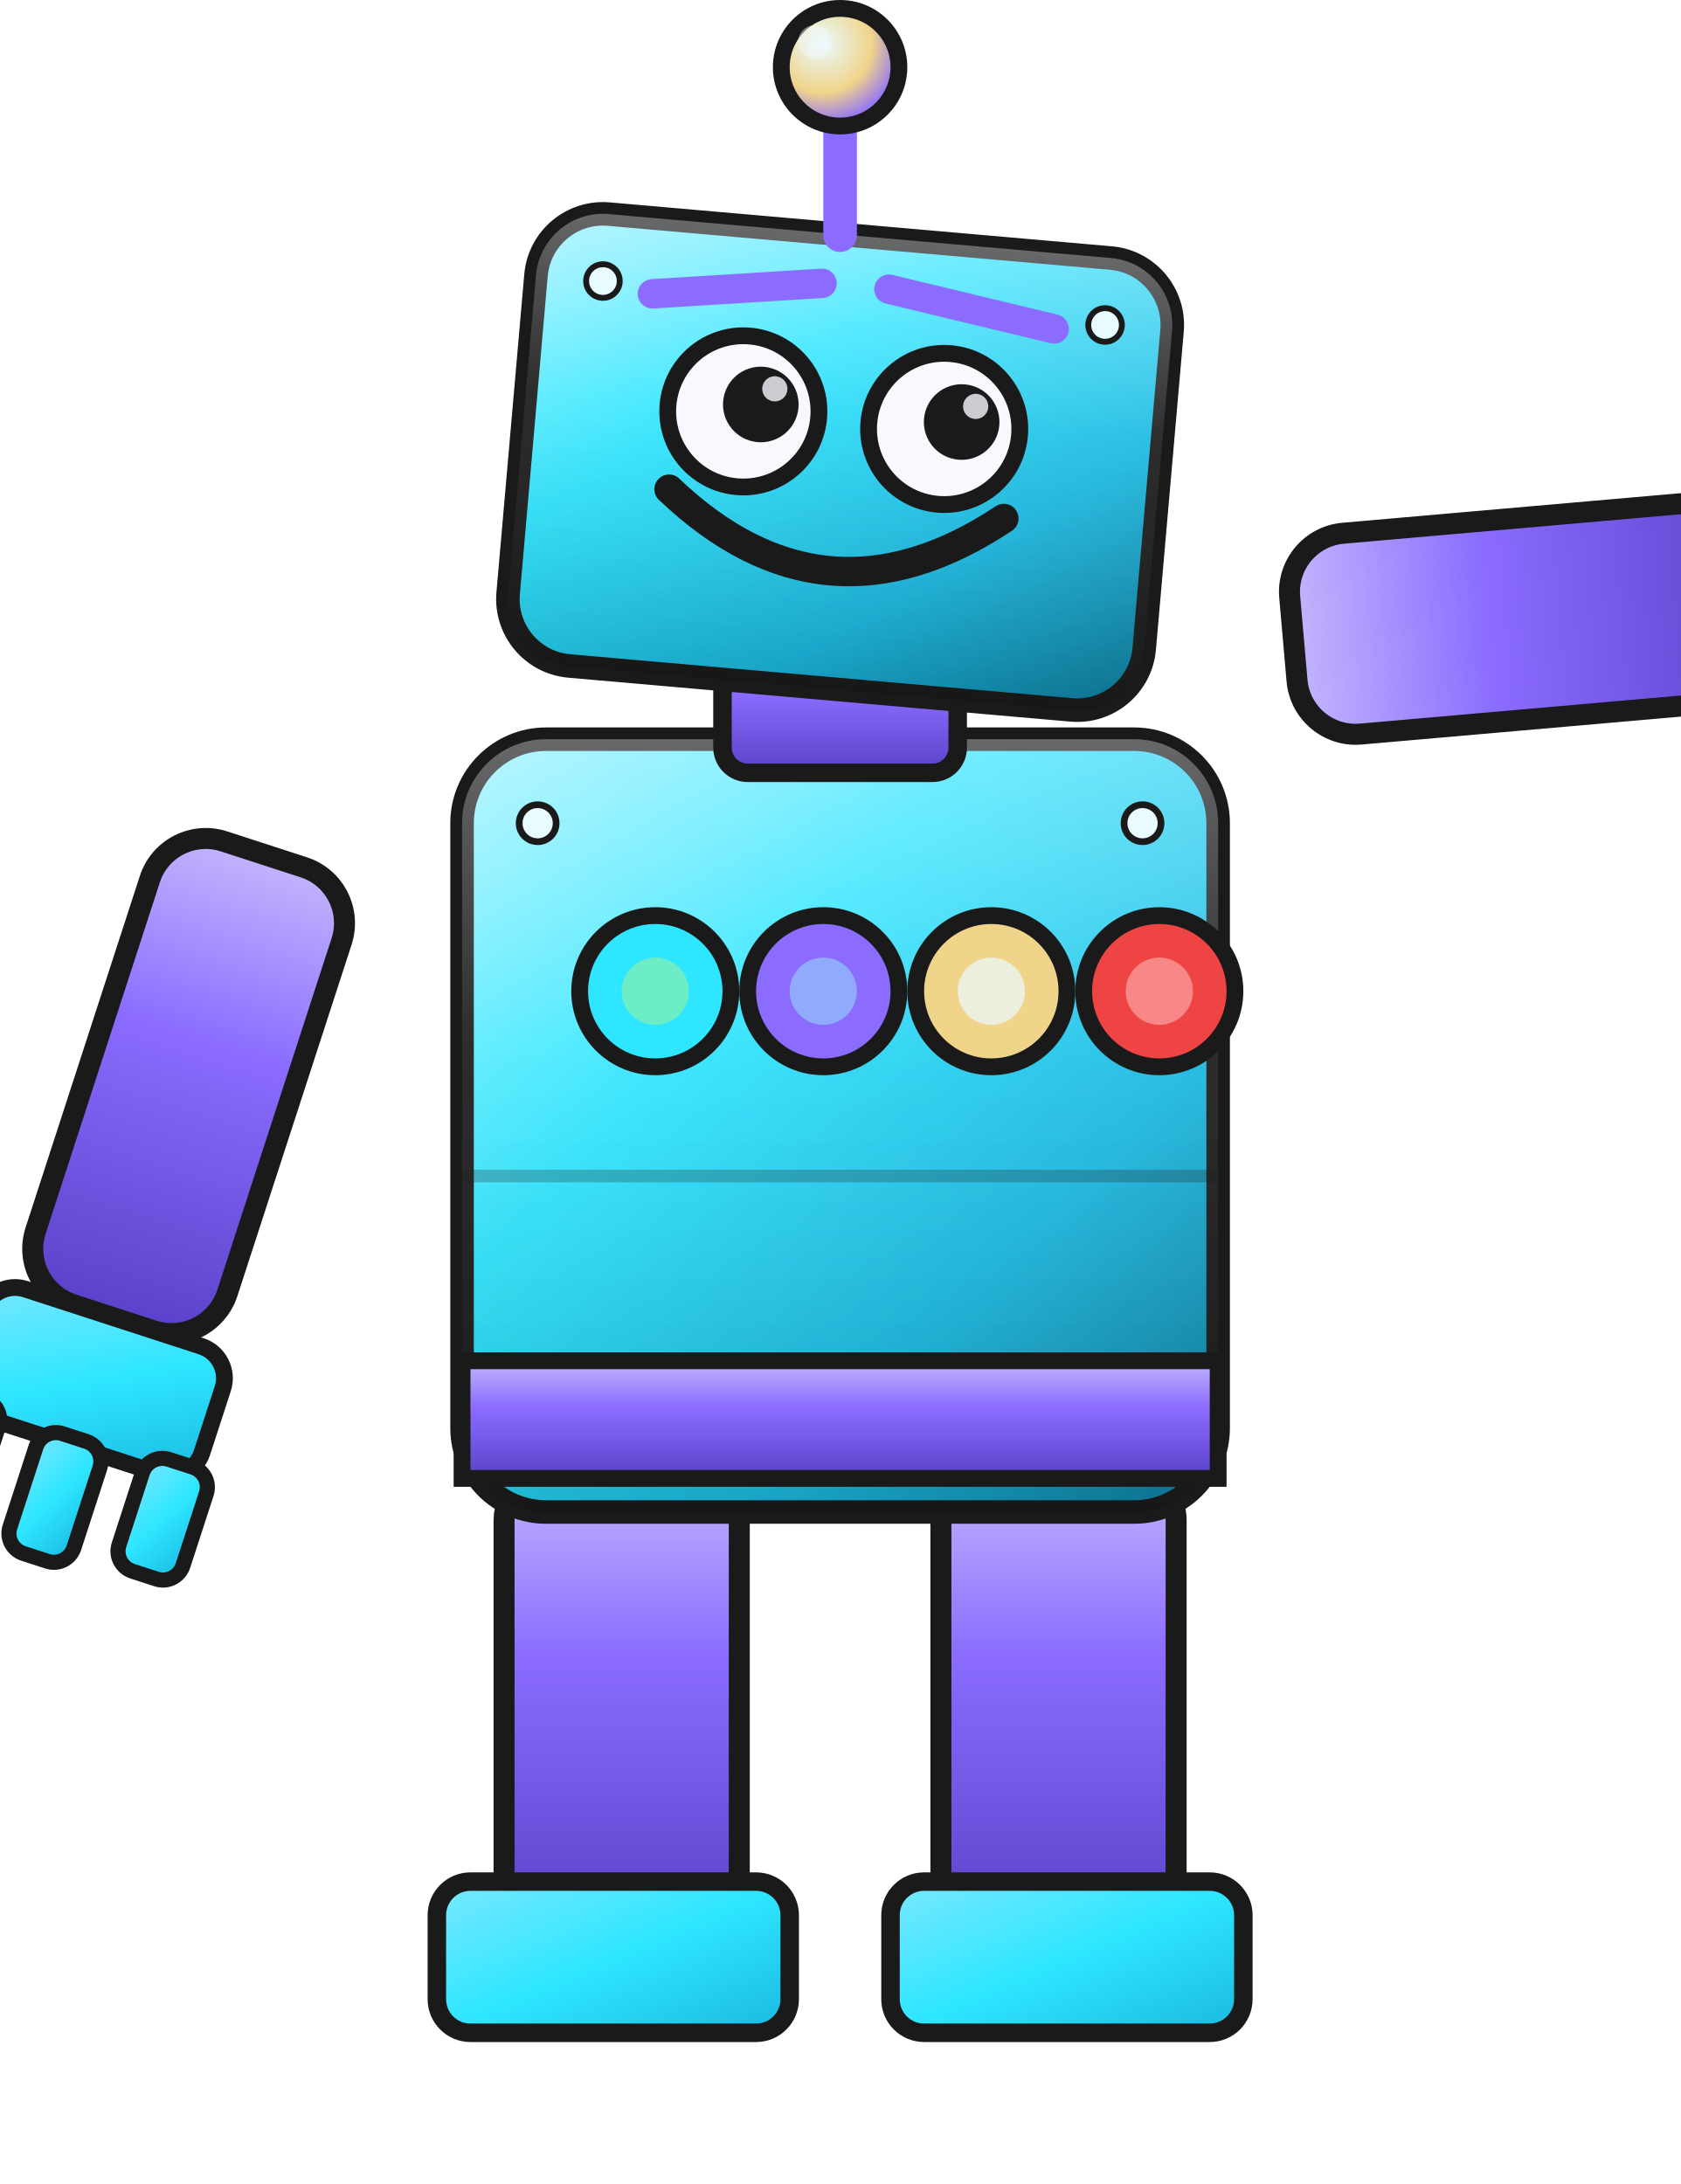
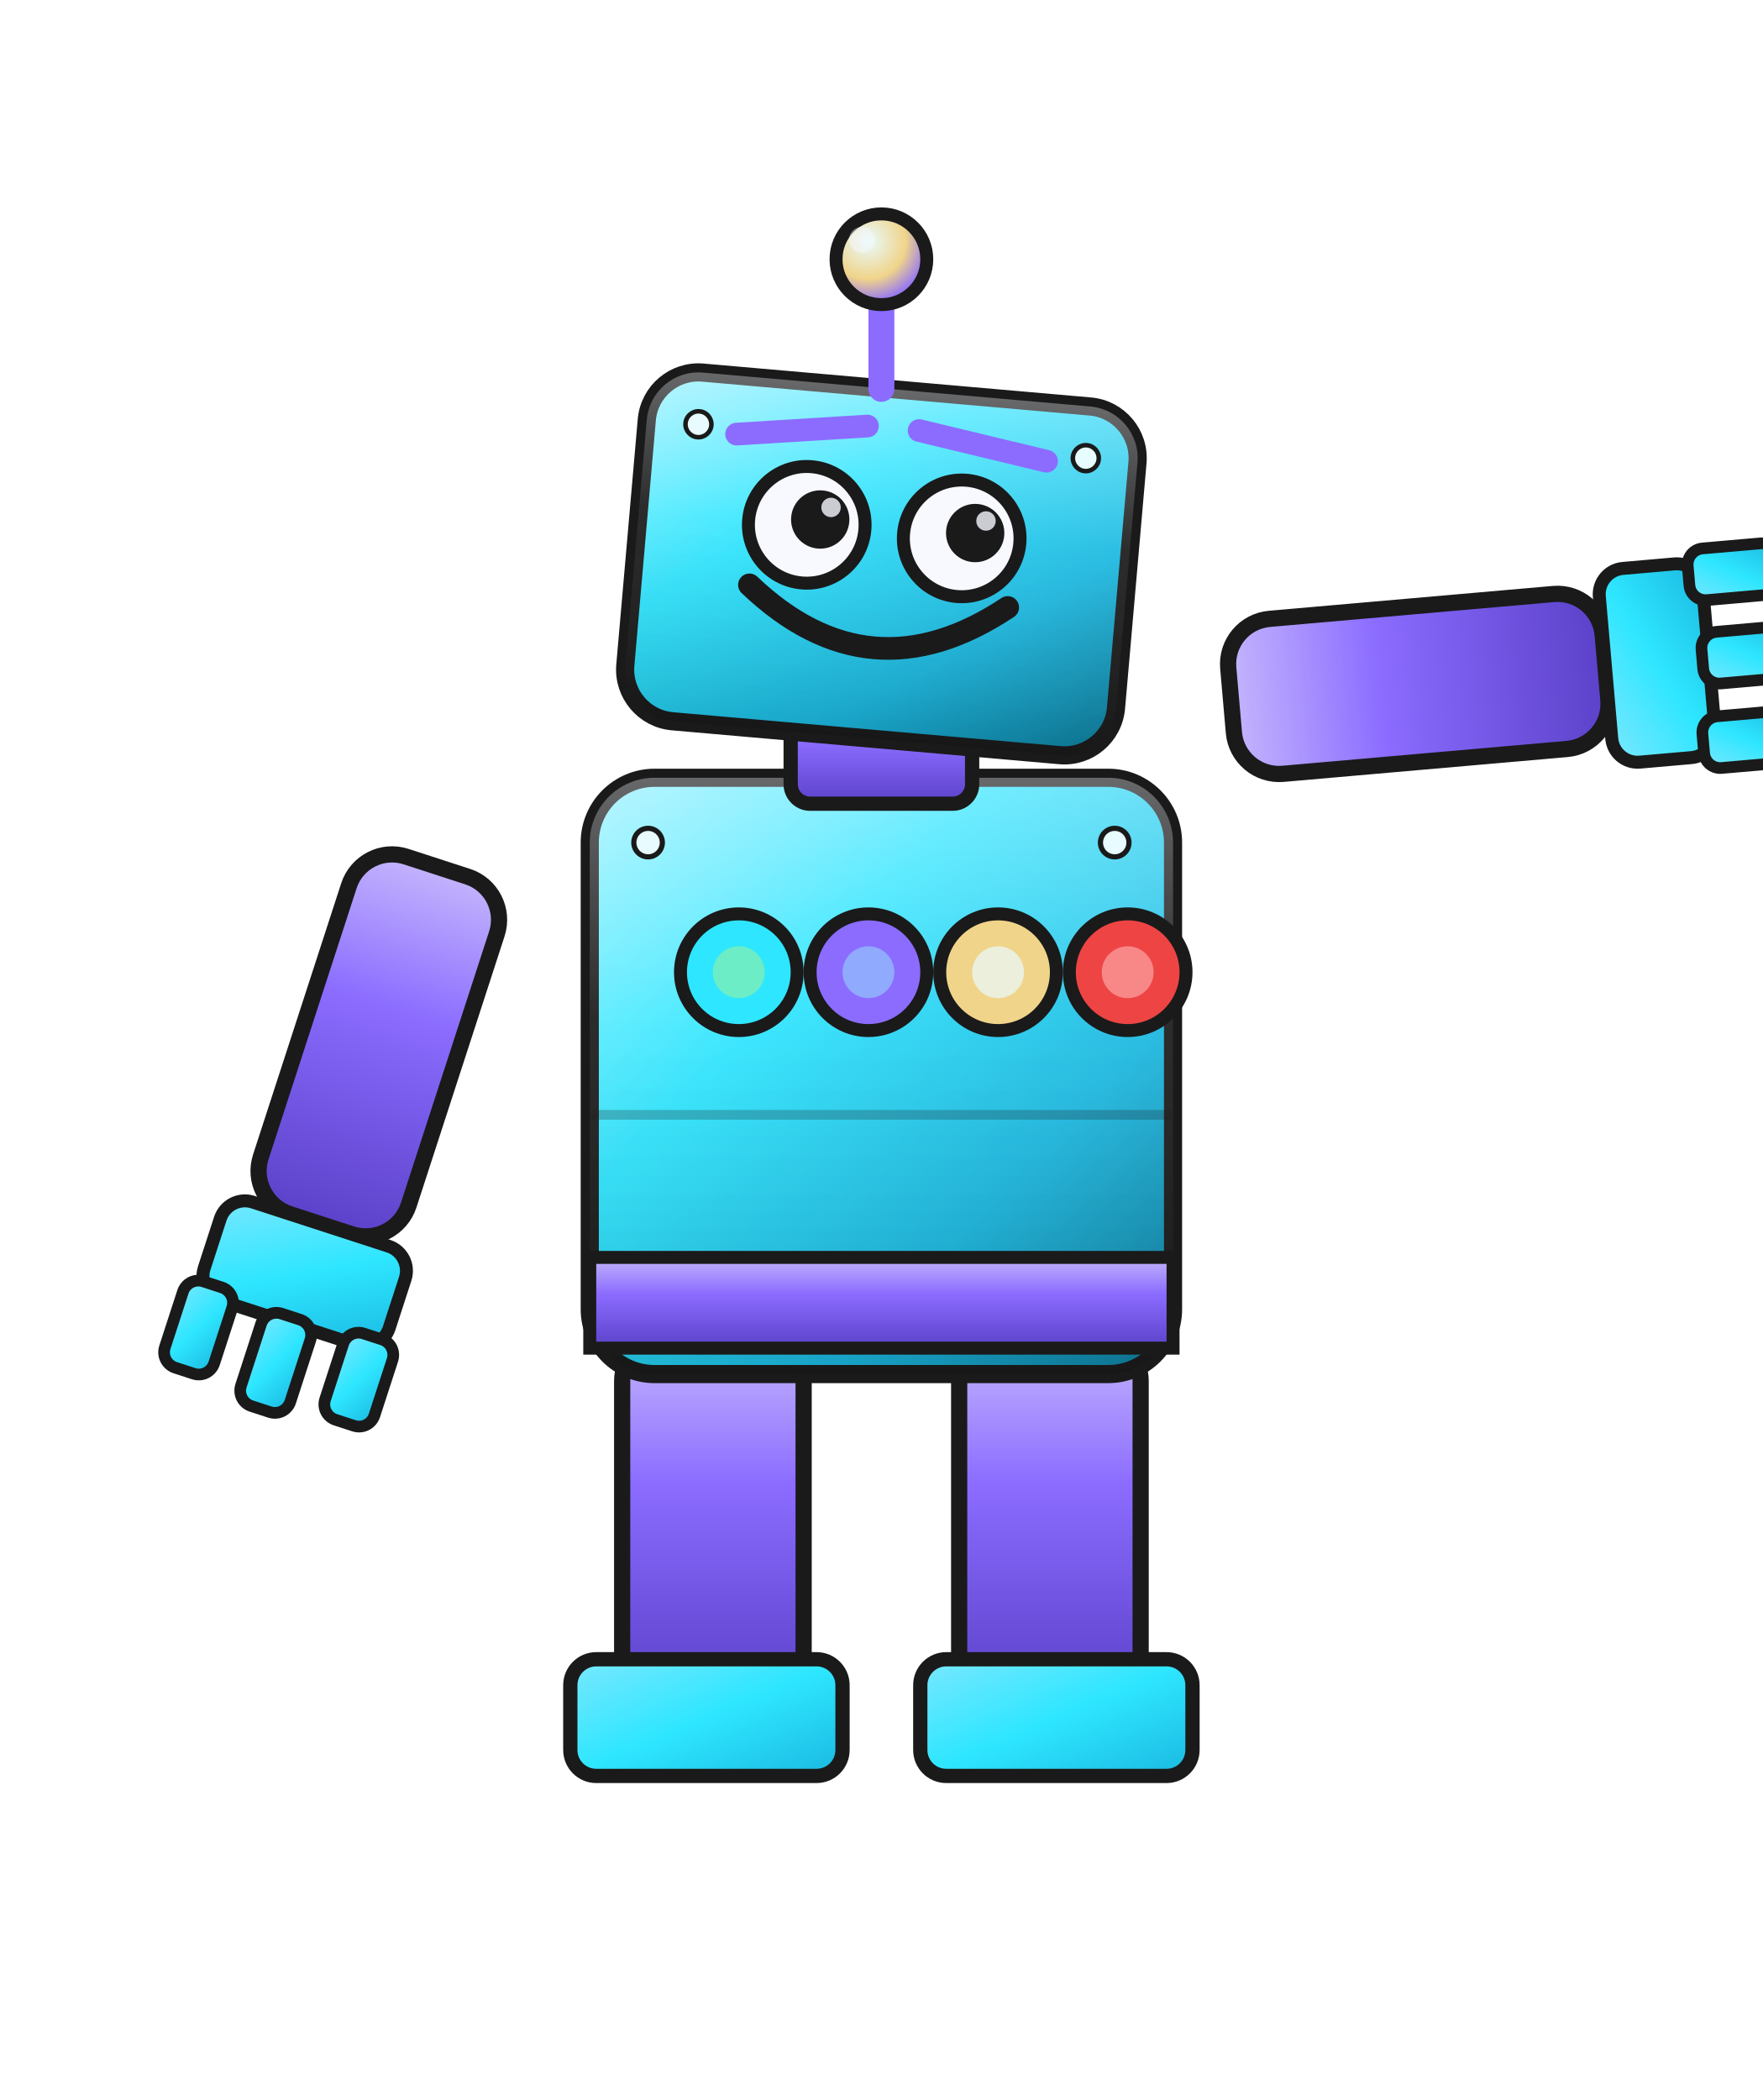
- <svg xmlns="http://www.w3.org/2000/svg" viewBox="0 0 200 260" fill="none" role="img" aria-label="BertyBot waving">
+ <svg xmlns="http://www.w3.org/2000/svg" viewBox="-36 -32 272 324" overflow="visible" fill="none" role="img" aria-label="BertyBot waving">
  <defs>
    <linearGradient id="twwavingBody" x1="0%" y1="0%" x2="100%" y2="100%">
      <stop offset="0%" stop-color="#9af4ff" />
      <stop offset="35%" stop-color="#2ee6ff" />
      <stop offset="70%" stop-color="#1ab8e0" />
      <stop offset="100%" stop-color="#0d7a9a" />
    </linearGradient>
    <linearGradient id="twwavingRed" x1="0%" y1="0%" x2="0%" y2="100%">
      <stop offset="0%" stop-color="#c4b5fd" />
      <stop offset="40%" stop-color="#8b6cff" />
      <stop offset="100%" stop-color="#5b41c9" />
    </linearGradient>
    <linearGradient id="twwavingHand" x1="0%" y1="0%" x2="100%" y2="100%">
      <stop offset="0%" stop-color="#7ae8ff" />
      <stop offset="50%" stop-color="#2ee6ff" />
      <stop offset="100%" stop-color="#1ab8e0" />
    </linearGradient>
    <linearGradient id="twwavingShine" x1="0%" y1="0%" x2="0%" y2="100%">
      <stop offset="0%" stop-color="#f7f9ff" stop-opacity="0.35" />
      <stop offset="40%" stop-color="#f7f9ff" stop-opacity="0.08" />
      <stop offset="100%" stop-color="#000" stop-opacity="0.12" />
    </linearGradient>
    <radialGradient id="twwavingAnt" cx="35%" cy="30%" r="70%">
      <stop offset="0%" stop-color="#e8fbff" />
      <stop offset="60%" stop-color="#f0d48a" />
      <stop offset="100%" stop-color="#8b6cff" />
    </radialGradient>
  </defs>
  <g>
    <rect x="60" y="175" width="28" height="55" rx="6" fill="url(#twwavingRed)" stroke="#1a1a1a" stroke-width="2.5" />
    <rect x="112" y="175" width="28" height="55" rx="6" fill="url(#twwavingRed)" stroke="#1a1a1a" stroke-width="2.5" />
    <rect x="52" y="224" width="42" height="18" rx="4" fill="url(#twwavingHand)" stroke="#1a1a1a" stroke-width="2.2" />
    <rect x="106" y="224" width="42" height="18" rx="4" fill="url(#twwavingHand)" stroke="#1a1a1a" stroke-width="2.2" />
  </g>
  <g transform="translate(20,98) rotate(18)">
    <rect x="0" y="0" width="24" height="58" rx="7" fill="url(#twwavingRed)" stroke="#1a1a1a" stroke-width="2.5" />
-     <g transform="translate(-3,58)">
+     <g data-berty-hand="claw" transform="translate(-3,58)">
      <rect x="0" y="0" width="30" height="16" rx="4" fill="url(#twwavingHand)" stroke="#1a1a1a" stroke-width="2" />
      <rect x="-2" y="14" width="8" height="14" rx="2.5" fill="url(#twwavingHand)" stroke="#1a1a1a" stroke-width="1.8" />
      <rect x="11" y="15" width="8" height="15" rx="2.5" fill="url(#twwavingHand)" stroke="#1a1a1a" stroke-width="1.8" />
      <rect x="24" y="14" width="8" height="14" rx="2.5" fill="url(#twwavingHand)" stroke="#1a1a1a" stroke-width="1.8" />
    </g>
  </g>
  <g transform="translate(155,88) rotate(-95)">
    <rect x="0" y="0" width="24" height="58" rx="7" fill="url(#twwavingRed)" stroke="#1a1a1a" stroke-width="2.5" />
-     <g transform="translate(-3,58)">
+     <g data-berty-hand="claw" transform="translate(-3,58)">
      <rect x="0" y="0" width="30" height="16" rx="4" fill="url(#twwavingHand)" stroke="#1a1a1a" stroke-width="2" />
      <rect x="-2" y="14" width="8" height="14" rx="2.5" fill="url(#twwavingHand)" stroke="#1a1a1a" stroke-width="1.8" />
      <rect x="11" y="15" width="8" height="15" rx="2.5" fill="url(#twwavingHand)" stroke="#1a1a1a" stroke-width="1.8" />
      <rect x="24" y="14" width="8" height="14" rx="2.5" fill="url(#twwavingHand)" stroke="#1a1a1a" stroke-width="1.8" />
    </g>
  </g>
  <g>
    <rect x="55" y="88" width="90" height="92" rx="10" fill="url(#twwavingBody)" stroke="#1a1a1a" stroke-width="2.8" />
    <rect x="55" y="88" width="90" height="92" rx="10" fill="url(#twwavingShine)" />
    <line x1="55" y1="140" x2="145" y2="140" stroke="#1a1a1a" stroke-width="1.5" opacity="0.25" />
    <rect x="55" y="162" width="90" height="14" fill="url(#twwavingRed)" stroke="#1a1a1a" stroke-width="2" />
    <circle cx="64" cy="98" r="2.2" fill="#e8fbff" stroke="#1a1a1a" stroke-width="0.8" />
    <circle cx="136" cy="98" r="2.2" fill="#e8fbff" stroke="#1a1a1a" stroke-width="0.8" />
    <circle cx="78" cy="118" r="9" fill="#2ee6ff" stroke="#1a1a1a" stroke-width="2" />
    <circle cx="78" cy="118" r="4" fill="#86efac" opacity="0.7" />
    <circle cx="98" cy="118" r="9" fill="#8b6cff" stroke="#1a1a1a" stroke-width="2" />
    <circle cx="98" cy="118" r="4" fill="#93c5fd" opacity="0.7" />
    <circle cx="118" cy="118" r="9" fill="#f0d48a" stroke="#1a1a1a" stroke-width="2" />
    <circle cx="118" cy="118" r="4" fill="#e8fbff" opacity="0.7" />
    <circle cx="138" cy="118" r="9" fill="#ef4444" stroke="#1a1a1a" stroke-width="2" />
    <circle cx="138" cy="118" r="4" fill="#fca5a5" opacity="0.7" />
  </g>
  <rect x="86" y="76" width="28" height="16" rx="3" fill="url(#twwavingRed)" stroke="#1a1a1a" stroke-width="2.2" />
  <g transform="rotate(5 100 55)">
    <rect x="62" y="28" width="76" height="54" rx="8" fill="url(#twwavingBody)" stroke="#1a1a1a" stroke-width="2.8" />
    <rect x="62" y="28" width="76" height="54" rx="8" fill="url(#twwavingShine)" />
    <circle cx="70" cy="36" r="2" fill="#e8fbff" stroke="#1a1a1a" stroke-width="0.7" />
    <circle cx="130" cy="36" r="2" fill="#e8fbff" stroke="#1a1a1a" stroke-width="0.7" />
    <circle cx="88" cy="50" r="9" fill="#f7f9ff" stroke="#1a1a1a" stroke-width="2" />
    <circle cx="112" cy="50" r="9" fill="#f7f9ff" stroke="#1a1a1a" stroke-width="2" />
    <circle cx="90" cy="49" r="4.5" fill="#1a1a1a" />
    <circle cx="114" cy="49" r="4.5" fill="#1a1a1a" />
    <circle cx="91.5" cy="47" r="1.5" fill="#f7f9ff" opacity="0.8" />
    <circle cx="115.5" cy="47" r="1.5" fill="#f7f9ff" opacity="0.8" />
    <path d="M76 37 L96 34" stroke="#8b6cff" stroke-width="3.5" stroke-linecap="round" />
    <path d="M104 34 L124 37" stroke="#8b6cff" stroke-width="3.5" stroke-linecap="round" />
    <path d="M80 60 Q100 76 120 60" fill="none" stroke="#1a1a1a" stroke-width="3.5" stroke-linecap="round" />
  </g>
  <line x1="100" y1="28" x2="100" y2="12" stroke="#8b6cff" stroke-width="4" stroke-linecap="round" />
  <circle cx="100" cy="8" r="7" fill="url(#twwavingAnt)" stroke="#1a1a1a" stroke-width="2" />
  <circle cx="97" cy="5" r="2" fill="#f7f9ff" opacity="0.45" />
</svg>
